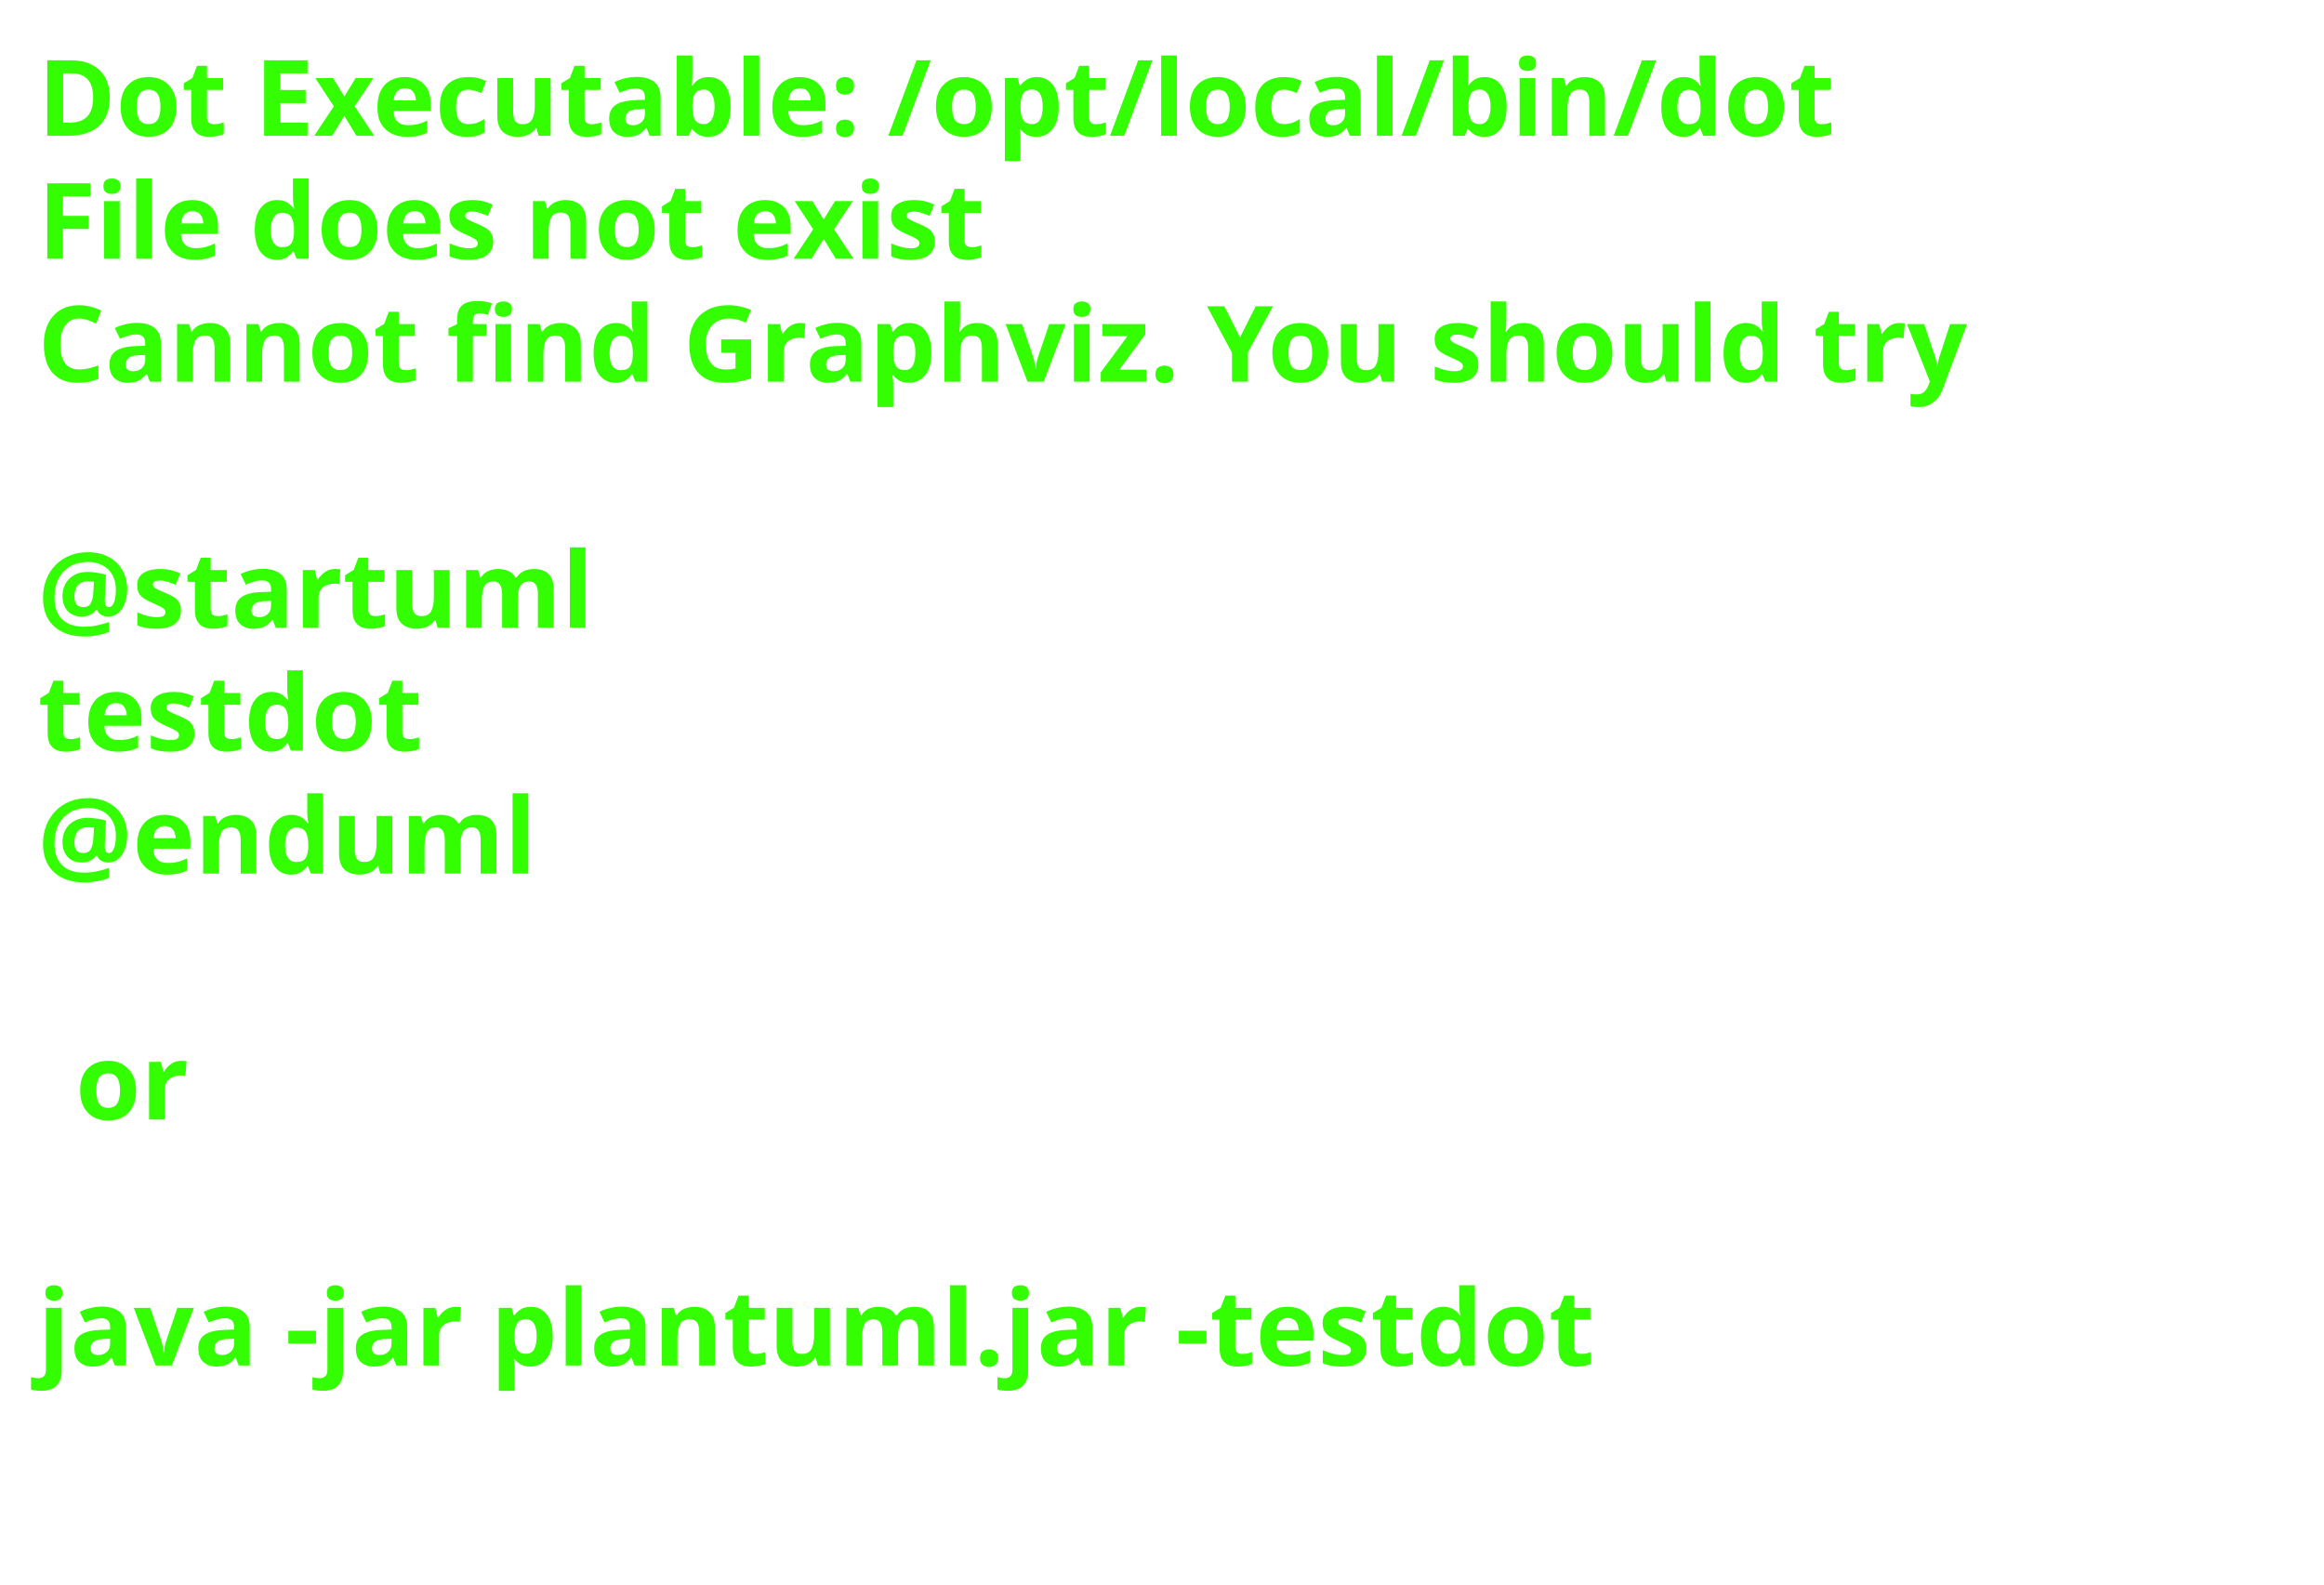
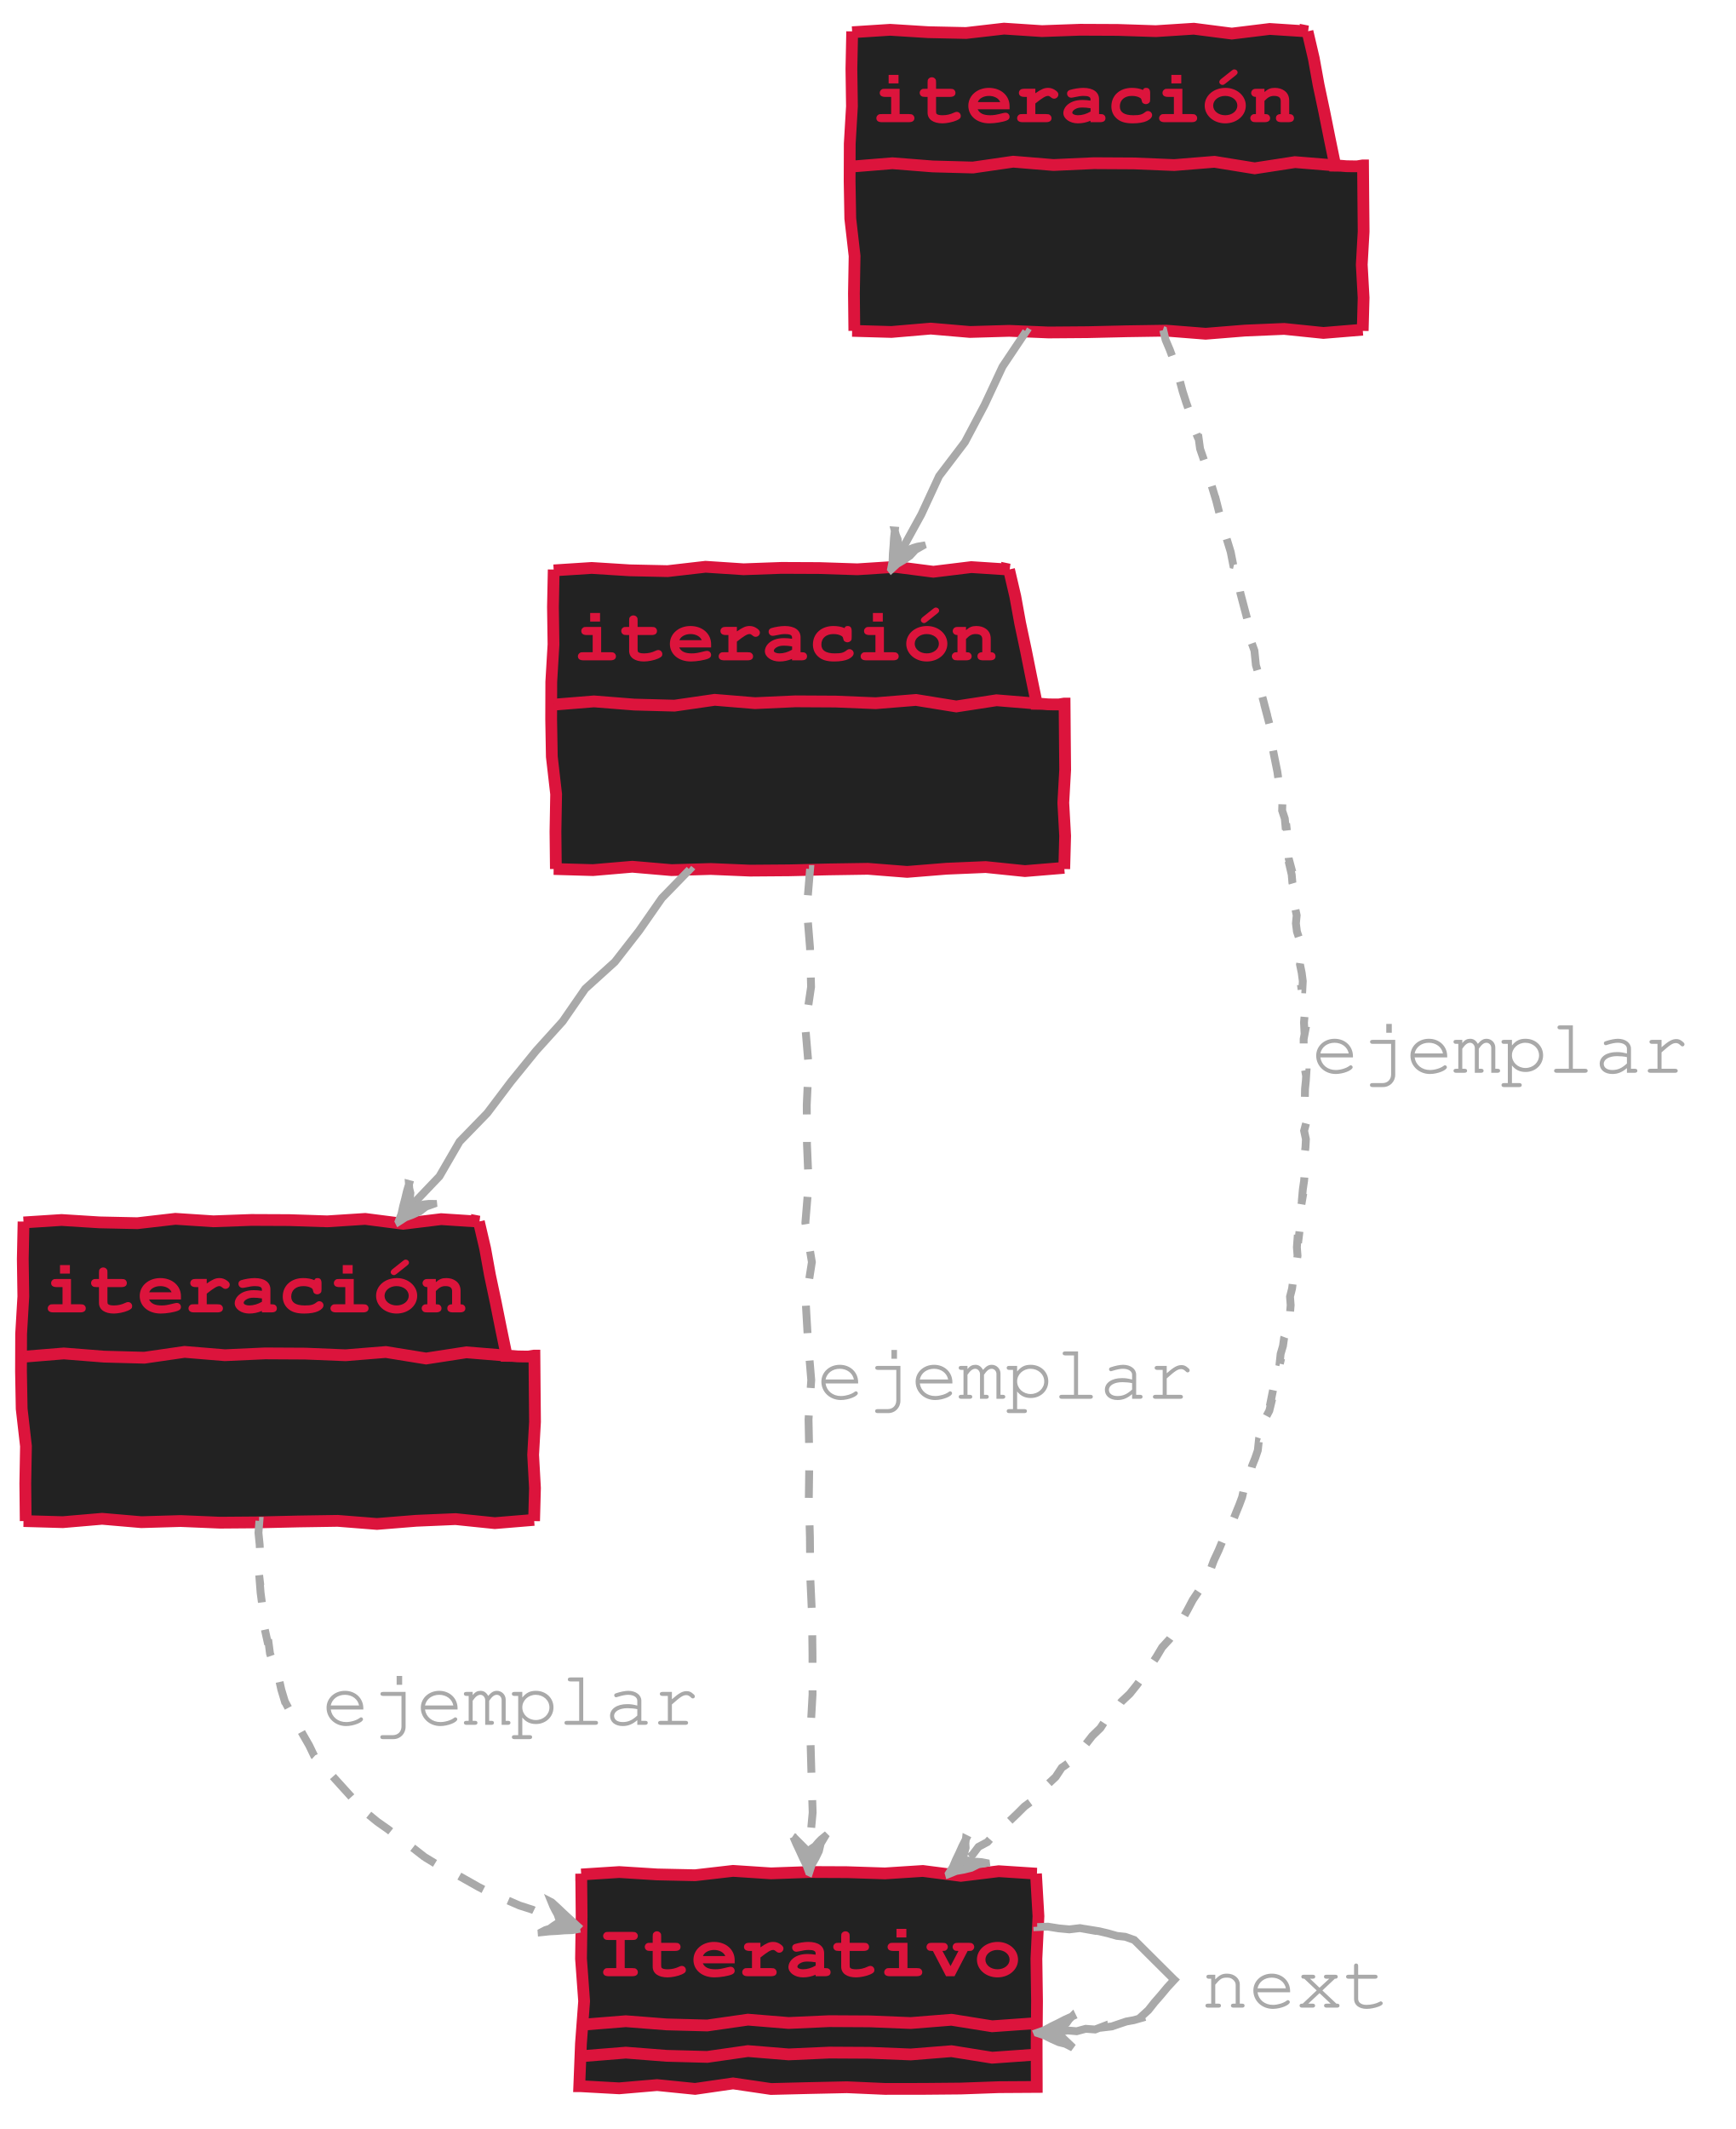
- <svg xmlns="http://www.w3.org/2000/svg" contentScriptType="application/ecmascript" contentStyleType="text/css" height="210px" preserveAspectRatio="none" style="width:308px;height:210px;background:#000000;" version="1.1" viewBox="0 0 308 210" width="308px" zoomAndPan="magnify">
+ <svg xmlns="http://www.w3.org/2000/svg" contentScriptType="application/ecmascript" contentStyleType="text/css" height="542px" preserveAspectRatio="none" style="width:442px;height:542px;background:#222222;" version="1.1" viewBox="0 0 442 542" width="442px" zoomAndPan="magnify">
  <defs />
  <g>
-     <text fill="#33FF02" font-family="sans-serif" font-size="14" font-weight="bold" lengthAdjust="spacingAndGlyphs" textLength="261" x="5" y="17.995">Dot Executable: /opt/local/bin/dot</text>
-     <text fill="#33FF02" font-family="sans-serif" font-size="14" font-weight="bold" lengthAdjust="spacingAndGlyphs" textLength="145" x="5" y="34.292">File does not exist</text>
-     <text fill="#33FF02" font-family="sans-serif" font-size="14" font-weight="bold" lengthAdjust="spacingAndGlyphs" textLength="291" x="5" y="50.589">Cannot find Graphviz. You should try</text>
-     <text fill="#33FF02" font-family="sans-serif" font-size="14" font-weight="bold" lengthAdjust="spacingAndGlyphs" textLength="0" x="10" y="66.886" />
-     <text fill="#33FF02" font-family="sans-serif" font-size="14" font-weight="bold" lengthAdjust="spacingAndGlyphs" textLength="79" x="5" y="83.183">@startuml</text>
-     <text fill="#33FF02" font-family="sans-serif" font-size="14" font-weight="bold" lengthAdjust="spacingAndGlyphs" textLength="57" x="5" y="99.48">testdot</text>
-     <text fill="#33FF02" font-family="sans-serif" font-size="14" font-weight="bold" lengthAdjust="spacingAndGlyphs" textLength="72" x="5" y="115.776">@enduml</text>
-     <text fill="#33FF02" font-family="sans-serif" font-size="14" font-weight="bold" lengthAdjust="spacingAndGlyphs" textLength="0" x="10" y="132.073" />
-     <text fill="#33FF02" font-family="sans-serif" font-size="14" font-weight="bold" lengthAdjust="spacingAndGlyphs" textLength="17" x="10" y="148.37">or</text>
-     <text fill="#33FF02" font-family="sans-serif" font-size="14" font-weight="bold" lengthAdjust="spacingAndGlyphs" textLength="0" x="10" y="164.667" />
-     <text fill="#33FF02" font-family="sans-serif" font-size="14" font-weight="bold" lengthAdjust="spacingAndGlyphs" textLength="227" x="5" y="180.964">java -jar plantuml.jar -testdot</text>
-     <text fill="#33FF02" font-family="sans-serif" font-size="14" font-weight="bold" lengthAdjust="spacingAndGlyphs" textLength="0" x="10" y="197.261" />
+     <polygon fill="#222222" points="217,8,217,8.21,226.667,7.586,236.333,8.193,246,8.4,255.667,7.287,265.333,7.922,275,7.574,284.667,7.617,294.333,7.932,304,7.309,313.667,8.554,323.333,7.37,333,8,332.935,7.987,334.541,14.852,335.772,21.64,337.222,28.473,338.59,35.288,340,42.113,340,42.173,341.4,42.193,342.8,42.309,344.2,42.337,345.6,42.34,347,42.113,347.085,42.113,347.154,50.536,347.234,58.959,346.76,67.381,347.226,75.804,347,84.227,347,83.93,337,84.76,327,83.731,317,84.158,307,84.968,297,84.178,287,84.332,277,84.565,267,84.643,257,84.223,247,84.514,237,83.654,227,84.511,217,84.227,217.548,84.227,217.445,74.698,217.613,65.17,216.517,55.642,216.348,46.113,216.379,36.585,216.941,27.057,216.804,17.528,217,8" style="stroke: #DC143C; stroke-width: 3.0;" />
+     <path d="M217,42.113 L217,42.394 L227.25,41.561 L237.5,42.371 L247.75,42.646 L258,41.162 L268.25,42.01 L278.5,41.545 L288.75,41.602 L299,42.022 L309.25,41.191 L319.5,42.852 L329.75,41.273 L340,42.113 " fill="#222222" style="stroke: #DC143C; stroke-width: 3.0;" />
+     <text fill="#DC143C" font-family="courier" font-size="20" font-weight="bold" lengthAdjust="spacingAndGlyphs" textLength="108" x="222" y="31.107">iteración</text>
+     <polygon fill="#222222" points="141,145,141,145.21,150.667,144.586,160.333,145.193,170,145.4,179.667,144.287,189.333,144.922,199,144.573,208.667,144.617,218.333,144.932,228,144.309,237.667,145.554,247.333,144.37,257,145,256.935,144.987,258.541,151.852,259.772,158.64,261.222,165.472,262.59,172.288,264,179.113,264,179.173,265.4,179.193,266.8,179.309,268.2,179.337,269.6,179.34,271,179.113,271.085,179.113,271.154,187.536,271.234,195.959,270.76,204.381,271.226,212.804,271,221.227,271,220.93,261,221.76,251,220.732,241,221.158,231,221.968,221,221.178,211,221.332,201,221.565,191,221.643,181,221.223,171,221.514,161,220.654,151,221.511,141,221.227,141.548,221.227,141.445,211.698,141.613,202.17,140.517,192.642,140.348,183.113,140.379,173.585,140.941,164.057,140.804,154.528,141,145" style="stroke: #DC143C; stroke-width: 3.0;" />
+     <path d="M141,179.113 L141,179.393 L151.25,178.561 L161.5,179.371 L171.75,179.646 L182,178.162 L192.25,179.01 L202.5,178.545 L212.75,178.602 L223,179.022 L233.25,178.191 L243.5,179.851 L253.75,178.273 L264,179.113 " fill="#222222" style="stroke: #DC143C; stroke-width: 3.0;" />
+     <text fill="#DC143C" font-family="courier" font-size="20" font-weight="bold" lengthAdjust="spacingAndGlyphs" textLength="108" x="146" y="168.107">iteración</text>
+     <polygon fill="#222222" points="6,311,6,311.21,15.667,310.586,25.333,311.193,35,311.4,44.667,310.287,54.333,310.922,64,310.574,73.667,310.616,83.333,310.932,93,310.309,102.667,311.554,112.333,310.37,122,311,121.935,310.987,123.541,317.852,124.772,324.64,126.222,331.473,127.59,338.288,129,345.113,129,345.173,130.4,345.193,131.8,345.308,133.2,345.337,134.6,345.34,136,345.113,136.085,345.113,136.155,353.536,136.234,361.959,135.76,370.381,136.226,378.804,136,387.227,136,386.93,126,387.76,116,386.731,106,387.158,96,387.968,86,387.178,76,387.332,66,387.565,56,387.643,46,387.223,36,387.514,26,386.654,16,387.511,6,387.227,6.548,387.227,6.444,377.698,6.613,368.17,5.517,358.642,5.348,349.113,5.379,339.585,5.941,330.057,5.803,320.528,6,311" style="stroke: #DC143C; stroke-width: 3.0;" />
+     <path d="M6,345.113 L6,345.394 L16.25,344.561 L26.5,345.371 L36.75,345.646 L47,344.162 L57.25,345.01 L67.5,344.545 L77.75,344.602 L88,345.022 L98.25,344.192 L108.5,345.851 L118.75,344.273 L129,345.113 " fill="#222222" style="stroke: #DC143C; stroke-width: 3.0;" />
+     <text fill="#DC143C" font-family="courier" font-size="20" font-weight="bold" lengthAdjust="spacingAndGlyphs" textLength="108" x="11" y="334.107">iteración</text>
+     <polygon fill="#222222" points="148,477,148,477.21,157.667,476.586,167.333,477.193,177,477.4,186.667,476.287,196.333,476.922,206,476.574,215.667,476.616,225.333,476.932,235,476.309,244.667,477.554,254.333,476.37,264,477,263.802,477,264.432,487.823,263.914,498.645,264.068,509.468,263.968,520.291,264,531.113,264,531.292,254.333,531.352,244.667,531.699,235,531.784,225.333,531.793,215.667,531.368,206,531.577,196.333,531.816,186.667,530.392,177,531.792,167.333,530.817,157.667,531.647,148,531.113,147.505,531.113,147.931,520.291,148.742,509.468,147.951,498.645,148.105,487.823,148,477" style="stroke: #DC143C; stroke-width: 3.0;" />
+     <text fill="#DC143C" font-family="courier" font-size="20" font-weight="bold" lengthAdjust="spacingAndGlyphs" textLength="108" x="152" y="503.107">Iterativo</text>
+     <path d="M149,515.113 L149,515.394 L159.364,514.561 L169.727,515.371 L180.091,515.646 L190.454,514.162 L200.818,515.01 L211.182,514.545 L221.546,514.602 L231.909,515.022 L242.273,514.192 L252.636,515.851 L263,515.113 " fill="#222222" style="stroke: #DC143C; stroke-width: 3.0;" />
+     <path d="M149,523.113 L149,523.394 L159.364,522.561 L169.727,523.371 L180.091,523.646 L190.454,522.162 L200.818,523.01 L211.182,522.545 L221.546,522.602 L231.909,523.022 L242.273,522.192 L252.636,523.851 L263,523.113 " fill="#222222" style="stroke: #DC143C; stroke-width: 3.0;" />
+     <path d="M264.12,490.5 L264.126,490.593 L266.834,490.485 L269.576,490.923 L272.307,491.183 L275.001,490.858 L277.746,491.344 L277.738,491.31 L279.92,491.665 L282.141,492.19 L284.388,492.833 L286.543,493.069 L288.827,493.875 L289.001,494.049 L290.664,495.702 L292.834,497.863 L295.066,500.086 L296.939,501.948 L299,504 L299.023,504.02 L297.296,505.884 L295.673,507.839 L294,509.75 L292.421,511.745 L290.534,513.465 L290.615,513.752 L288.743,514.286 L286.818,514.634 L284.97,515.254 L283.126,515.886 L281.167,516.116 L281.133,515.798 L278.858,516.669 L276.47,516.491 L274.168,517.11 L271.778,516.909 L269.46,517.38 " fill="none" style="stroke: #A9A9A9; stroke-width: 2.0;" />
+     <polygon fill="#A9A9A9" points="264.12,517.5,264.147,517.565,265.885,518.131,267.78,519.077,269.625,519.899,271.3,520.315,273.209,521.293,273.191,521.275,272.293,520.409,271.485,519.638,270.739,518.932,269.778,518.001,269.119,517.386,269.252,517.513,269.748,516.423,270.634,515.704,271.567,515.031,272.224,514.094,273.026,513.295,273.036,513.316,271.24,514.127,269.489,515.031,267.716,515.89,265.985,516.836,264.12,517.5" style="stroke: #A9A9A9; stroke-width: 2.0;" />
+     <text fill="#A9A9A9" font-family="courier" font-size="20" lengthAdjust="spacingAndGlyphs" textLength="48" x="306" y="511.107">next</text>
+     <path d="M261.03,84.25 L261.274,84.388 L255.282,93.334 L250.721,103.086 L245.694,112.576 L239.135,121.203 L234.606,130.974 L229.43,140.38 " fill="none" style="stroke: #A9A9A9; stroke-width: 2.0;" />
+     <polygon fill="#A9A9A9" points="226.9,144.87,226.942,144.926,228.399,143.584,230.101,142.572,231.722,141.452,233.082,139.98,234.805,138.995,234.798,138.97,233.677,139.162,232.591,139.48,231.53,139.885,230.384,139.989,229.356,140.515,229.534,140.564,228.85,139.369,228.685,138.317,228.583,137.284,228.113,136.148,227.837,135.066,227.859,135.068,227.639,137.026,227.521,138.993,227.354,140.956,227.282,142.928,226.9,144.87" style="stroke: #A9A9A9; stroke-width: 2.0;" />
+     <path d="M175.37,221.21 L175.586,221.388 L168.54,228.638 L162.762,236.932 L156.571,244.886 L149.021,251.722 L143.272,260.04 L136.509,267.523 L130.15,275.339 L124.071,283.385 L117.026,290.636 L111.904,299.47 L104.93,306.78 " fill="none" style="stroke: #A9A9A9; stroke-width: 2.0;" />
+     <polygon fill="#A9A9A9" points="101.51,310.93,101.541,310.993,103.209,309.924,105.061,309.223,106.853,308.402,108.448,307.188,110.316,306.519,110.313,306.493,109.176,306.487,108.051,306.611,106.935,306.825,105.789,306.729,104.686,307.068,104.869,307.086,104.367,305.921,104.4,304.809,104.499,303.704,104.218,302.561,104.136,301.438,104.158,301.444,103.601,303.333,103.143,305.25,102.637,307.154,102.223,309.084,101.51,310.93" style="stroke: #A9A9A9; stroke-width: 2.0;" />
+     <path d="M296.12,84.01 L296.209,84.04 L296.807,86.518 L297.925,89.171 L298.874,91.767 L299.267,94.177 L300.43,96.845 L300.397,96.835 L301.151,99.657 L302.072,102.532 L303.108,105.443 L303.745,108.229 L304.941,111.19 L305.177,111.259 L305.588,114.253 L306.688,117.448 L307.872,120.668 L308.567,123.745 L309.519,126.896 L309.548,126.904 L310.407,130.276 L311.4,133.684 L312.328,137.075 L313.379,140.498 L314.029,143.814 L314.32,143.884 L315.185,147.481 L315.863,151.033 L316.815,154.651 L317.78,158.271 L318.338,161.795 L318.025,161.729 L319.428,165.636 L319.799,169.325 L320.954,173.18 L321.301,176.864 L322.311,180.688 L322.281,180.683 L323.336,184.678 L323.691,188.547 L324.459,192.491 L325.261,196.441 L325.814,200.346 L325.997,200.374 L326.118,202.359 L326.553,204.392 L326.482,206.348 L327.165,208.419 L327.346,210.414 L327.588,210.446 L327.815,212.481 L328.162,214.532 L327.952,216.508 L328.151,218.538 L328.711,220.618 L328.437,220.586 L328.921,222.679 L329.096,224.736 L329.72,226.844 L329.578,228.864 L329.891,230.937 L329.74,230.923 L330.188,233.03 L329.988,235.077 L330.249,237.166 L330.961,239.298 L330.87,241.355 L331.063,241.369 L331.347,243.477 L331.031,245.543 L331.467,247.663 L331.74,249.771 L331.63,251.851 L331.42,251.84 L331.692,253.96 L331.896,256.076 L332.234,258.199 L332.048,260.296 L332.155,262.408 L332.36,262.413 L331.963,264.521 L331.963,266.639 L332.542,268.772 L332.055,270.878 L332.428,273.006 L332.654,273.006 L332.521,275.13 L332.31,277.255 L332.273,279.379 L332.635,281.503 L332.432,283.627 L332.299,283.624 L332.639,285.759 L332.074,287.871 L332.538,290.01 L332.422,292.134 L332.151,294.253 L332.26,294.259 L332.055,296.376 L332.24,298.515 L332.073,300.635 L331.759,302.746 L331.567,304.864 L331.686,304.875 L331.329,306.975 L331.524,309.123 L331.094,311.217 L330.922,313.334 L330.665,315.443 L330.396,315.411 L330.238,317.527 L330.404,319.681 L330.111,321.781 L329.655,323.862 L329.426,325.969 L329.284,325.948 L329.012,328.046 L328.488,330.106 L328.654,332.271 L328.478,334.384 L327.835,336.426 L328.065,336.469 L327.746,338.557 L326.991,340.562 L326.696,342.654 L326.097,344.688 L325.874,346.793 L325.997,346.821 L325.512,348.87 L325.175,350.952 L324.366,352.926 L323.938,354.988 L323.527,357.053 L323.717,357.105 L323.22,359.146 L322.207,361.047 L321.794,363.111 L321.391,365.177 L320.777,367.187 L320.518,367.104 L320.292,369.232 L319.618,371.217 L318.832,373.166 L318.301,375.197 L317.607,377.175 L317.911,377.287 L316.755,379.092 L316.295,381.153 L315.562,383.114 L314.77,385.053 L314,387 L314.057,387.026 L312.871,389.603 L311.397,392.05 L310.312,394.674 L309.112,397.245 L308.123,399.913 L308.148,399.927 L306.73,402.421 L305.331,404.926 L303.728,407.315 L302.387,409.854 L300.986,412.358 L300.942,412.328 L299.567,414.886 L297.882,417.231 L295.917,419.385 L294.438,421.872 L292.834,424.274 L292.633,424.115 L291.152,426.617 L289.48,428.97 L287.675,431.217 L285.549,433.212 L283.918,435.596 L284.072,435.733 L281.783,437.511 L280.21,439.922 L278.157,441.908 L276.401,444.158 L274.482,446.263 L274.558,446.338 L272.691,448.399 L270.37,450.019 L268.809,452.38 L266.774,454.277 L264.776,456.211 L264.884,456.326 L263.058,458.287 L260.885,459.88 L258.991,461.768 L257.057,463.614 L255.046,465.378 L255.103,465.444 L253.144,467.042 L251.452,468.945 L249.164,470.167 L247.607,472.225 L245.54,473.7 " fill="none" style="stroke: #A9A9A9; stroke-width: 2.0; stroke-dasharray: 7.0,7.0;" />
+     <polygon fill="#A9A9A9" points="241.6,476.99,241.619,477.057,243.458,476.32,245.408,475.978,247.322,475.507,249.116,474.613,251.076,474.305,251.073,474.279,249.936,474.06,248.811,473.972,247.694,473.974,246.548,473.664,245.442,473.791,245.626,473.807,245.336,472.645,245.582,471.531,245.894,470.423,245.825,469.281,245.957,468.157,245.977,468.167,245.076,469.919,244.267,471.717,243.414,473.492,242.646,475.31,241.6,476.99" style="stroke: #A9A9A9; stroke-width: 2.0;" />
+     <text fill="#A9A9A9" font-family="courier" font-size="20" lengthAdjust="spacingAndGlyphs" textLength="96" x="334" y="273.107">ejemplar</text>
+     <path d="M206,221.22 L206.28,221.22 L205.448,231.229 L206.258,241.238 L206.533,251.246 L205.049,261.255 L205.896,271.264 L205.431,281.273 L205.489,291.282 L205.909,301.29 L205.078,311.299 L206.738,321.308 L205.16,331.317 L205.736,341.326 L206.576,351.334 L205.886,361.343 L206.091,371.352 L205.957,381.361 L206.238,391.37 L206.319,401.378 L206.781,411.387 L206.895,421.396 L206.906,431.405 L206.339,441.414 L206.618,451.422 L206.936,461.431 L206,471.44 " fill="none" style="stroke: #A9A9A9; stroke-width: 2.0; stroke-dasharray: 7.0,7.0;" />
+     <polygon fill="#A9A9A9" points="206,476.61,206.064,476.639,206.674,474.754,207.659,473.036,208.522,471.264,208.983,469.313,210,467.61,209.982,467.592,209.1,468.31,208.31,469.12,207.584,469.994,206.637,470.647,206,471.61,206.131,471.74,205.051,470.661,204.353,469.963,203.702,469.312,202.78,468.39,202,467.61,202.021,467.619,202.79,469.406,203.654,471.234,204.473,473.042,205.378,474.889,206,476.61" style="stroke: #A9A9A9; stroke-width: 2.0;" />
+     <text fill="#A9A9A9" font-family="courier" font-size="20" lengthAdjust="spacingAndGlyphs" textLength="96" x="208" y="356.107">ejemplar</text>
+     <path d="M65.96,387.18 L66.053,387.181 L65.813,390.212 L66.121,393.25 L66.25,396.286 L65.793,399.315 L66.147,402.353 L66.113,402.349 L66.357,405.46 L66.775,408.594 L67.312,411.743 L67.436,414.839 L68.139,418.009 L68.375,418.077 L68.752,420.97 L69.819,424.063 L70.971,427.18 L71.632,430.155 L72.551,433.205 L72.578,433.22 L74.028,435.957 L75.6,438.761 L77.114,441.533 L78.739,444.365 L80,447 L80.222,447.2 L82.786,450.044 L85.207,452.76 L87.838,455.664 L90.479,458.577 L92.808,461.21 L92.615,460.954 L96.067,463.774 L98.884,465.751 L102.183,468.368 L104.985,470.326 L108.195,472.825 L108.18,472.798 L111.748,474.969 L114.975,476.516 L118.403,478.431 L121.848,480.377 L125.172,482.1 L125.242,482.271 L128.687,483.536 L132.251,485.094 L135.622,486.178 L139.282,487.969 L142.75,489.29 " fill="none" style="stroke: #A9A9A9; stroke-width: 2.0; stroke-dasharray: 7.0,7.0;" />
+     <polygon fill="#A9A9A9" points="147.72,491,147.768,491.051,146.181,489.56,144.874,488.37,143.476,487.082,141.778,485.471,140.495,484.307,140.472,484.295,140.866,485.26,141.377,486.282,141.97,487.344,142.283,488.267,142.988,489.385,143.07,489.55,141.88,489.695,140.928,490.323,140.005,491.01,138.913,491.353,137.91,491.878,137.912,491.9,139.871,491.692,141.839,491.586,143.803,491.43,145.775,491.37,147.72,491" style="stroke: #A9A9A9; stroke-width: 2.0;" />
+     <text fill="#A9A9A9" font-family="courier" font-size="20" lengthAdjust="spacingAndGlyphs" textLength="96" x="82" y="439.107">ejemplar</text>
  </g>
</svg>
